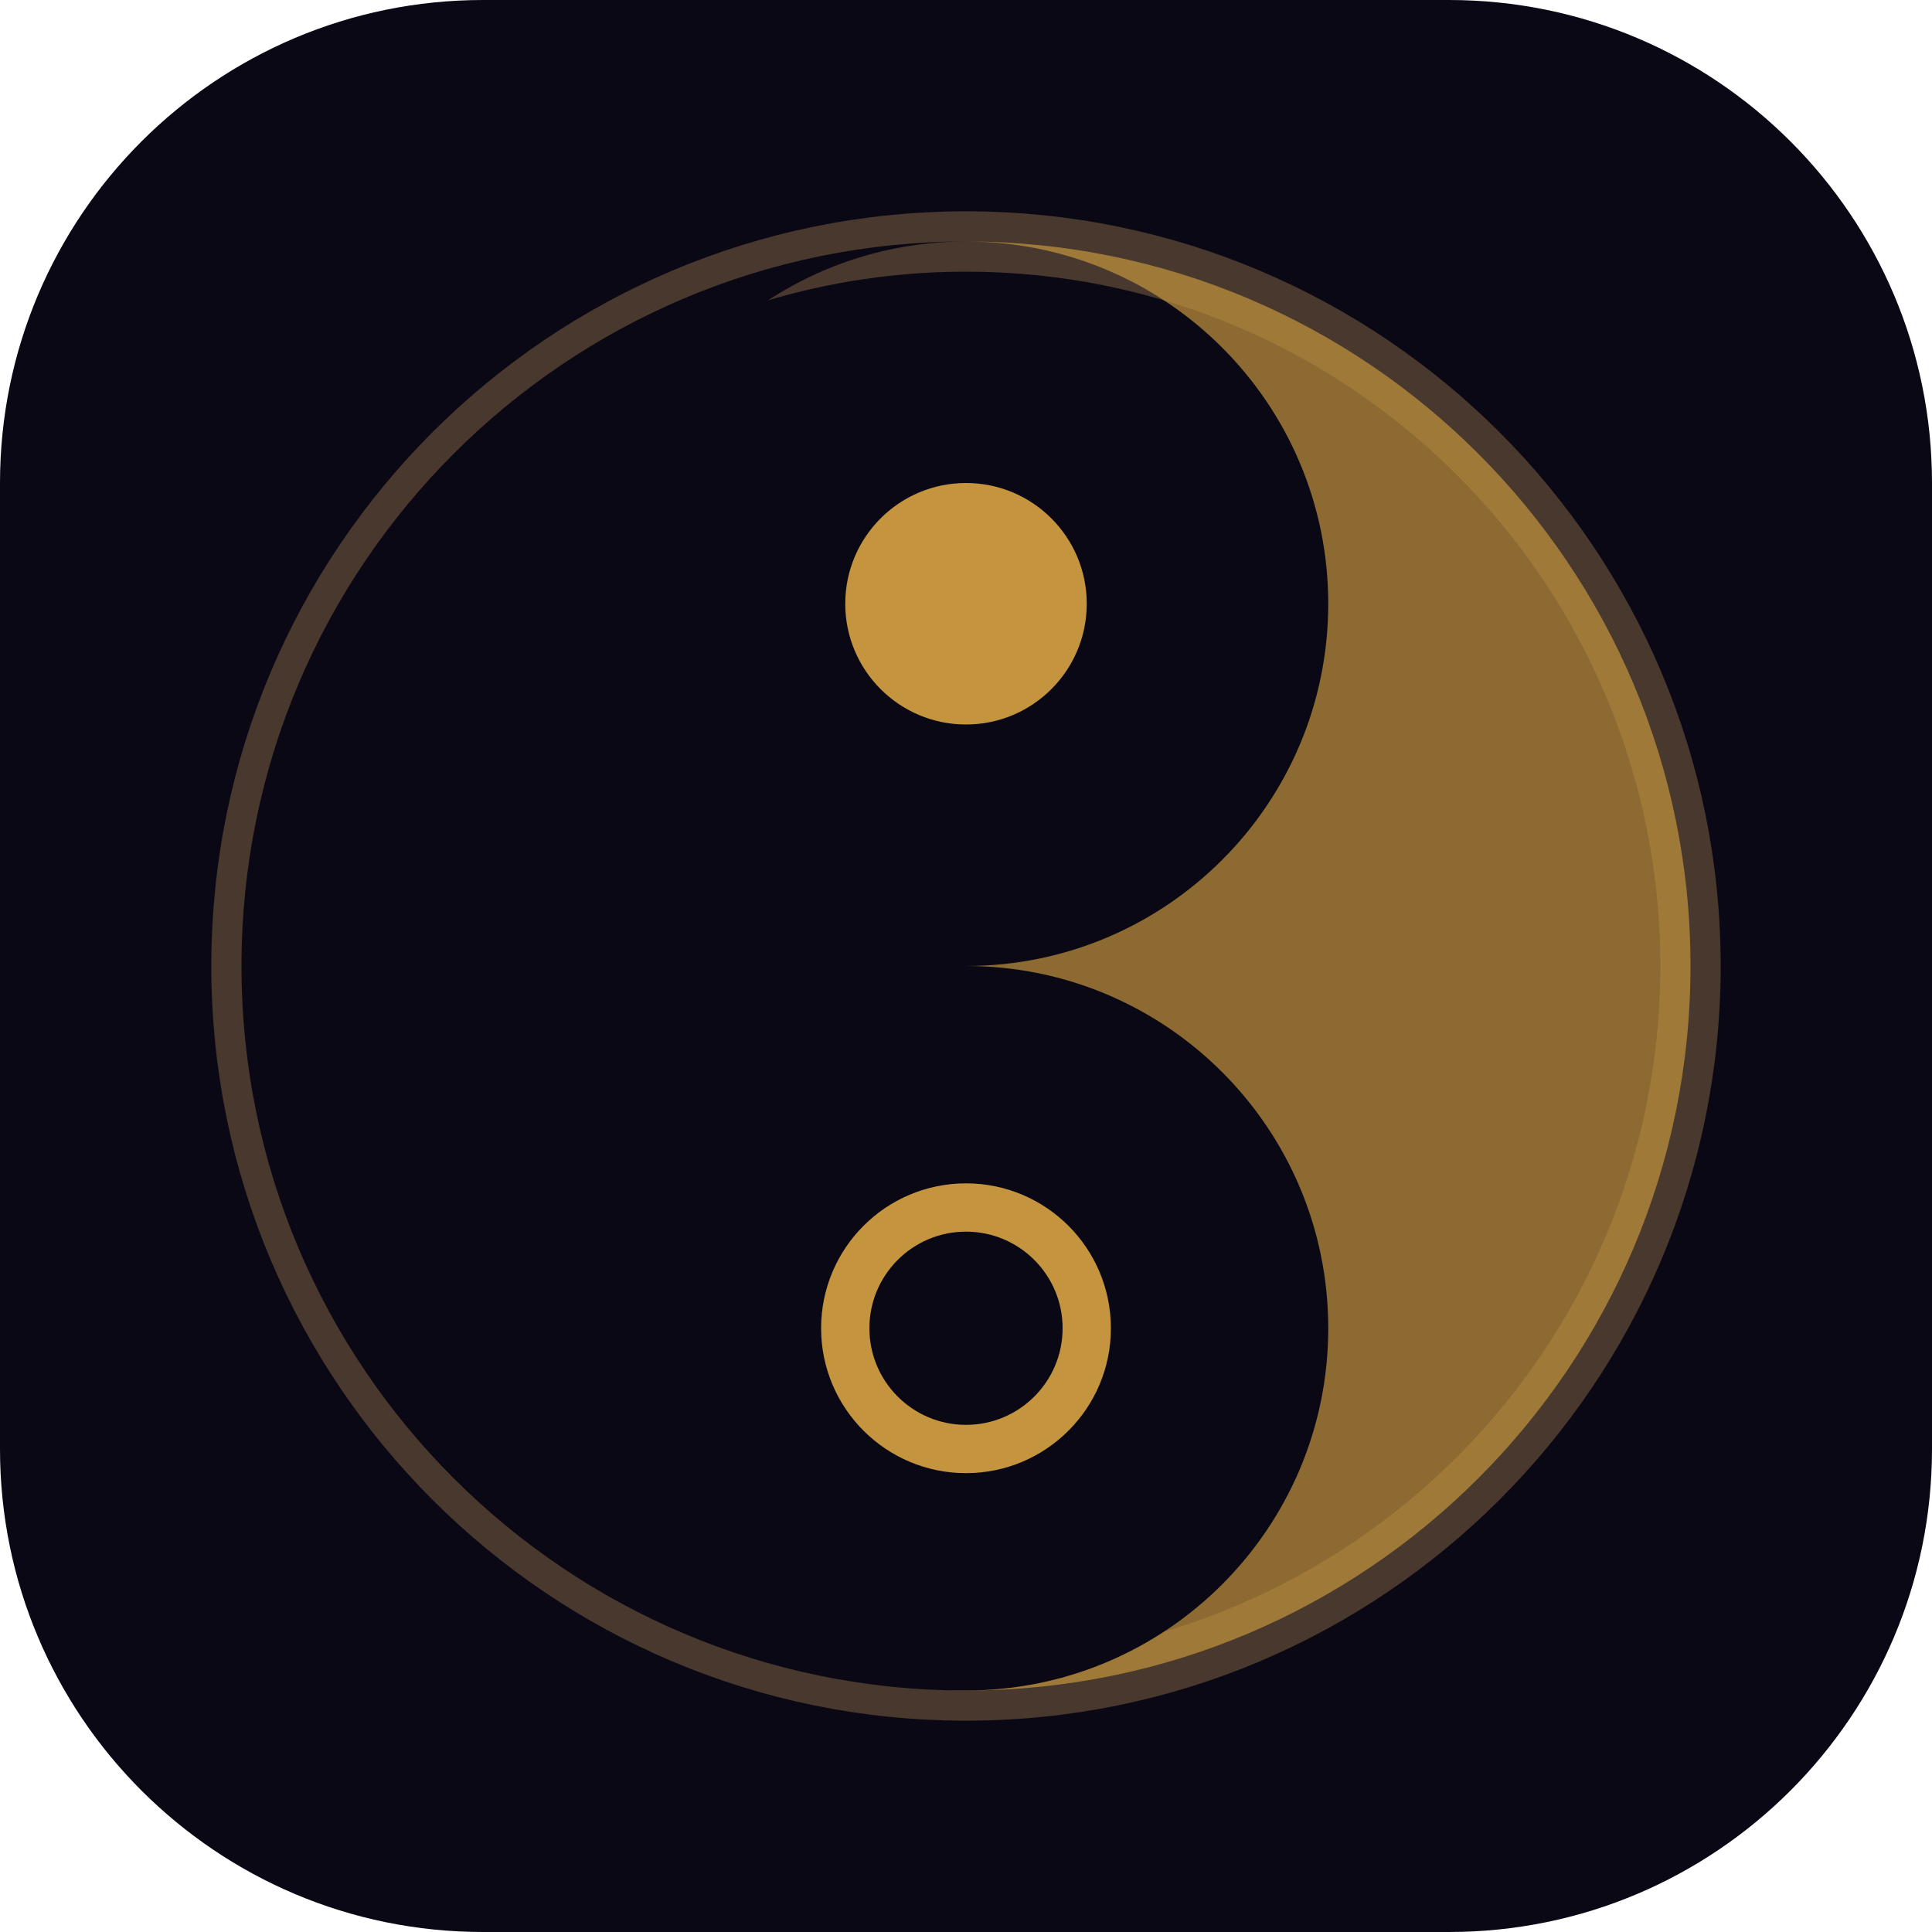
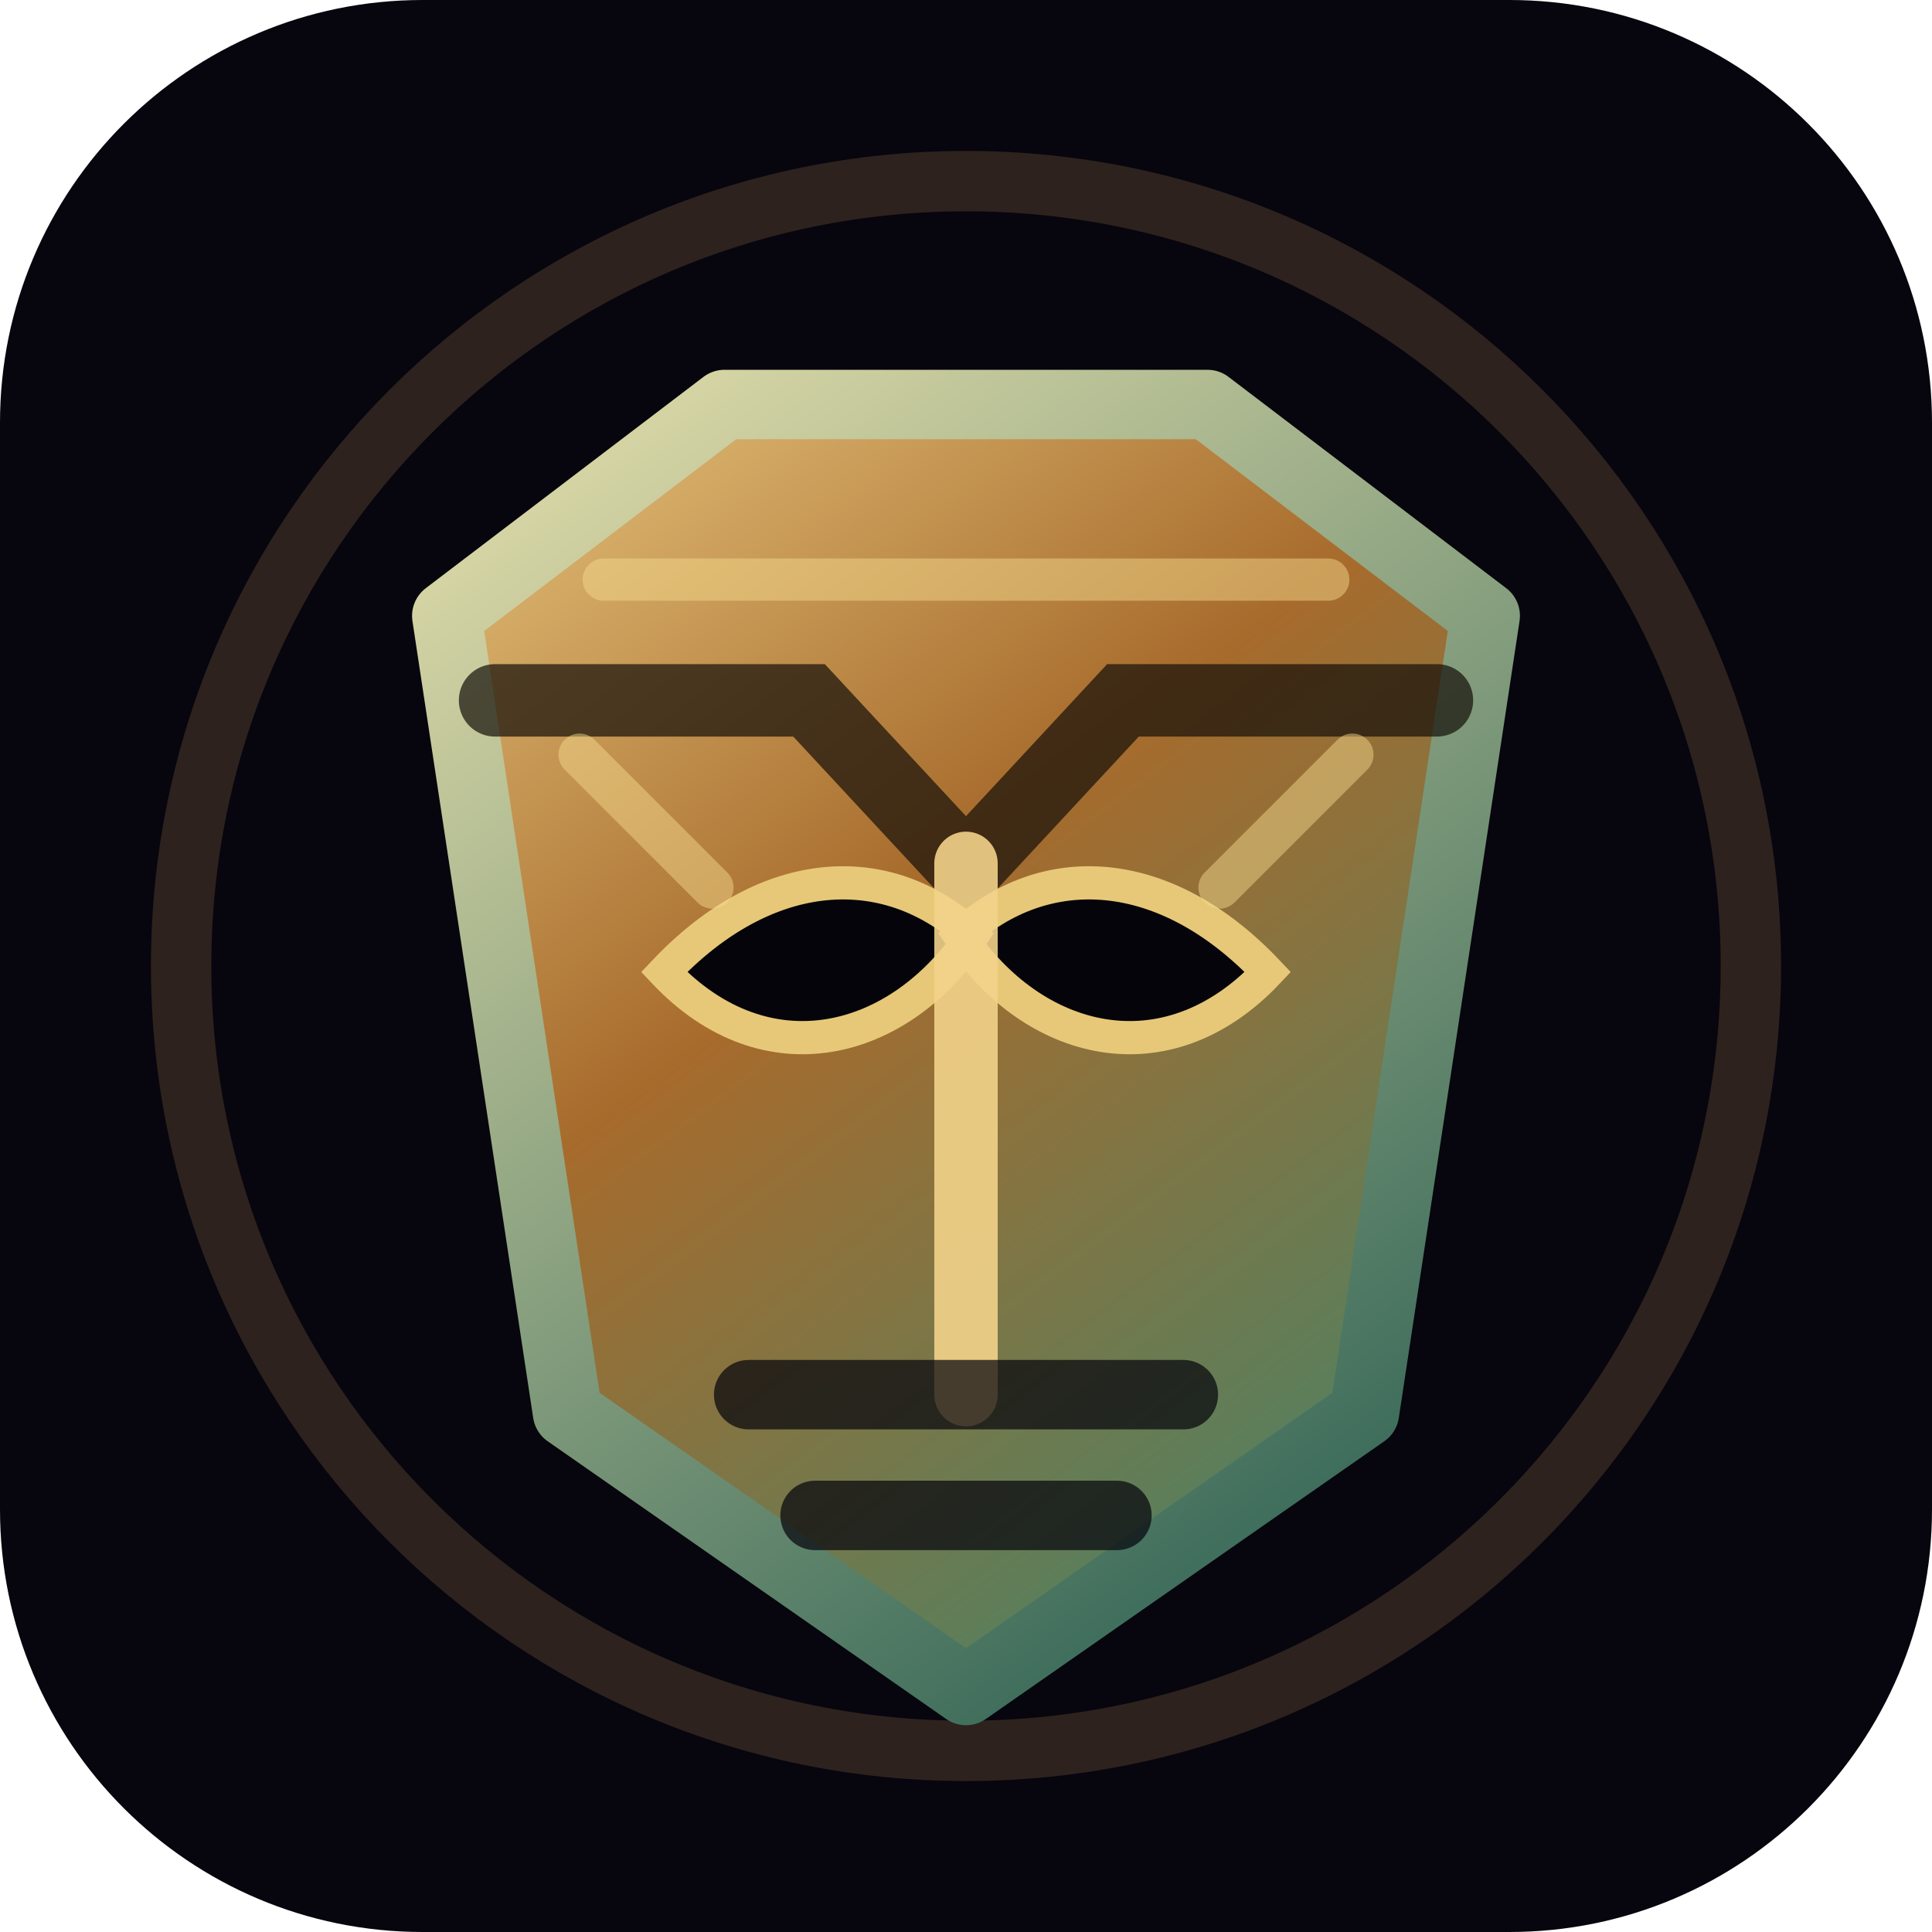
- <svg xmlns="http://www.w3.org/2000/svg" viewBox="0 0 32 32">
-   <rect width="32" height="32" rx="8" fill="#0a0814" />
-   <circle cx="16" cy="16" r="12" fill="none" stroke="rgba(217,169,106,0.3)" stroke-width="1" />
-   <path d="M16 4a12 12 0 0 1 0 24 6 6 0 0 1 0-12 6 6 0 0 0 0-12z" fill="#c4943e" fill-opacity="0.7" />
-   <path d="M16 4a12 12 0 0 0 0 24 6 6 0 0 0 0-12 6 6 0 0 1 0-12z" fill="#0a0814" />
-   <circle cx="16" cy="10" r="2" fill="#c4943e" />
-   <circle cx="16" cy="22" r="2" fill="#0a0814" stroke="#c4943e" stroke-width="0.8" />
+ <svg xmlns="http://www.w3.org/2000/svg" id="bronze-mask-icon" viewBox="0 0 32 32">
+   <defs>
+     <linearGradient id="bronze" x1="7" x2="25" y1="5" y2="29" gradientUnits="userSpaceOnUse">
+       <stop offset="0" stop-color="#f0d38a" />
+       <stop offset="0.42" stop-color="#a76b2c" />
+       <stop offset="1" stop-color="#2f8a76" />
+     </linearGradient>
+     <linearGradient id="edge" x1="6" x2="26" y1="3" y2="30" gradientUnits="userSpaceOnUse">
+       <stop offset="0" stop-color="#fff1b8" />
+       <stop offset="1" stop-color="#0f4d45" />
+     </linearGradient>
+   </defs>
+   <rect width="32" height="32" rx="7" fill="#07050d" />
+   <circle cx="16" cy="16" r="13" fill="none" stroke="#d9a96a" stroke-opacity=".18" />
+   <path d="M7.4 10.2 12 6.7h8l4.6 3.5-2 13.2L16 28l-6.6-4.6-2-13.2Z" fill="url(#bronze)" stroke="url(#edge)" stroke-width="1.15" stroke-linejoin="round" />
+   <path d="M8.2 11.6h5.2l2.6 2.8 2.6-2.8h5.2" fill="none" stroke="#150f09" stroke-opacity=".7" stroke-width="1.2" stroke-linecap="round" />
+   <path d="M11 16.1c1.7-1.8 3.7-1.9 5.1-.6-1.2 1.8-3.4 2.4-5.1.6Zm10 0c-1.7-1.8-3.7-1.9-5.1-.6 1.2 1.8 3.4 2.4 5.1.6Z" fill="#05040a" stroke="#e7c878" stroke-width=".55" />
+   <path d="M16 14.3v8.8" stroke="#f2d38a" stroke-opacity=".9" stroke-width="1.05" stroke-linecap="round" />
+   <path d="M12.4 23.1h7.2M13.5 25.1h5" stroke="#08060d" stroke-opacity=".72" stroke-width="1.15" stroke-linecap="round" />
+   <path d="M10 9.6h12M9.6 12.5l2.2 2.2M22.4 12.5l-2.2 2.2" stroke="#f3d88d" stroke-opacity=".48" stroke-width=".7" stroke-linecap="round" />
</svg>
